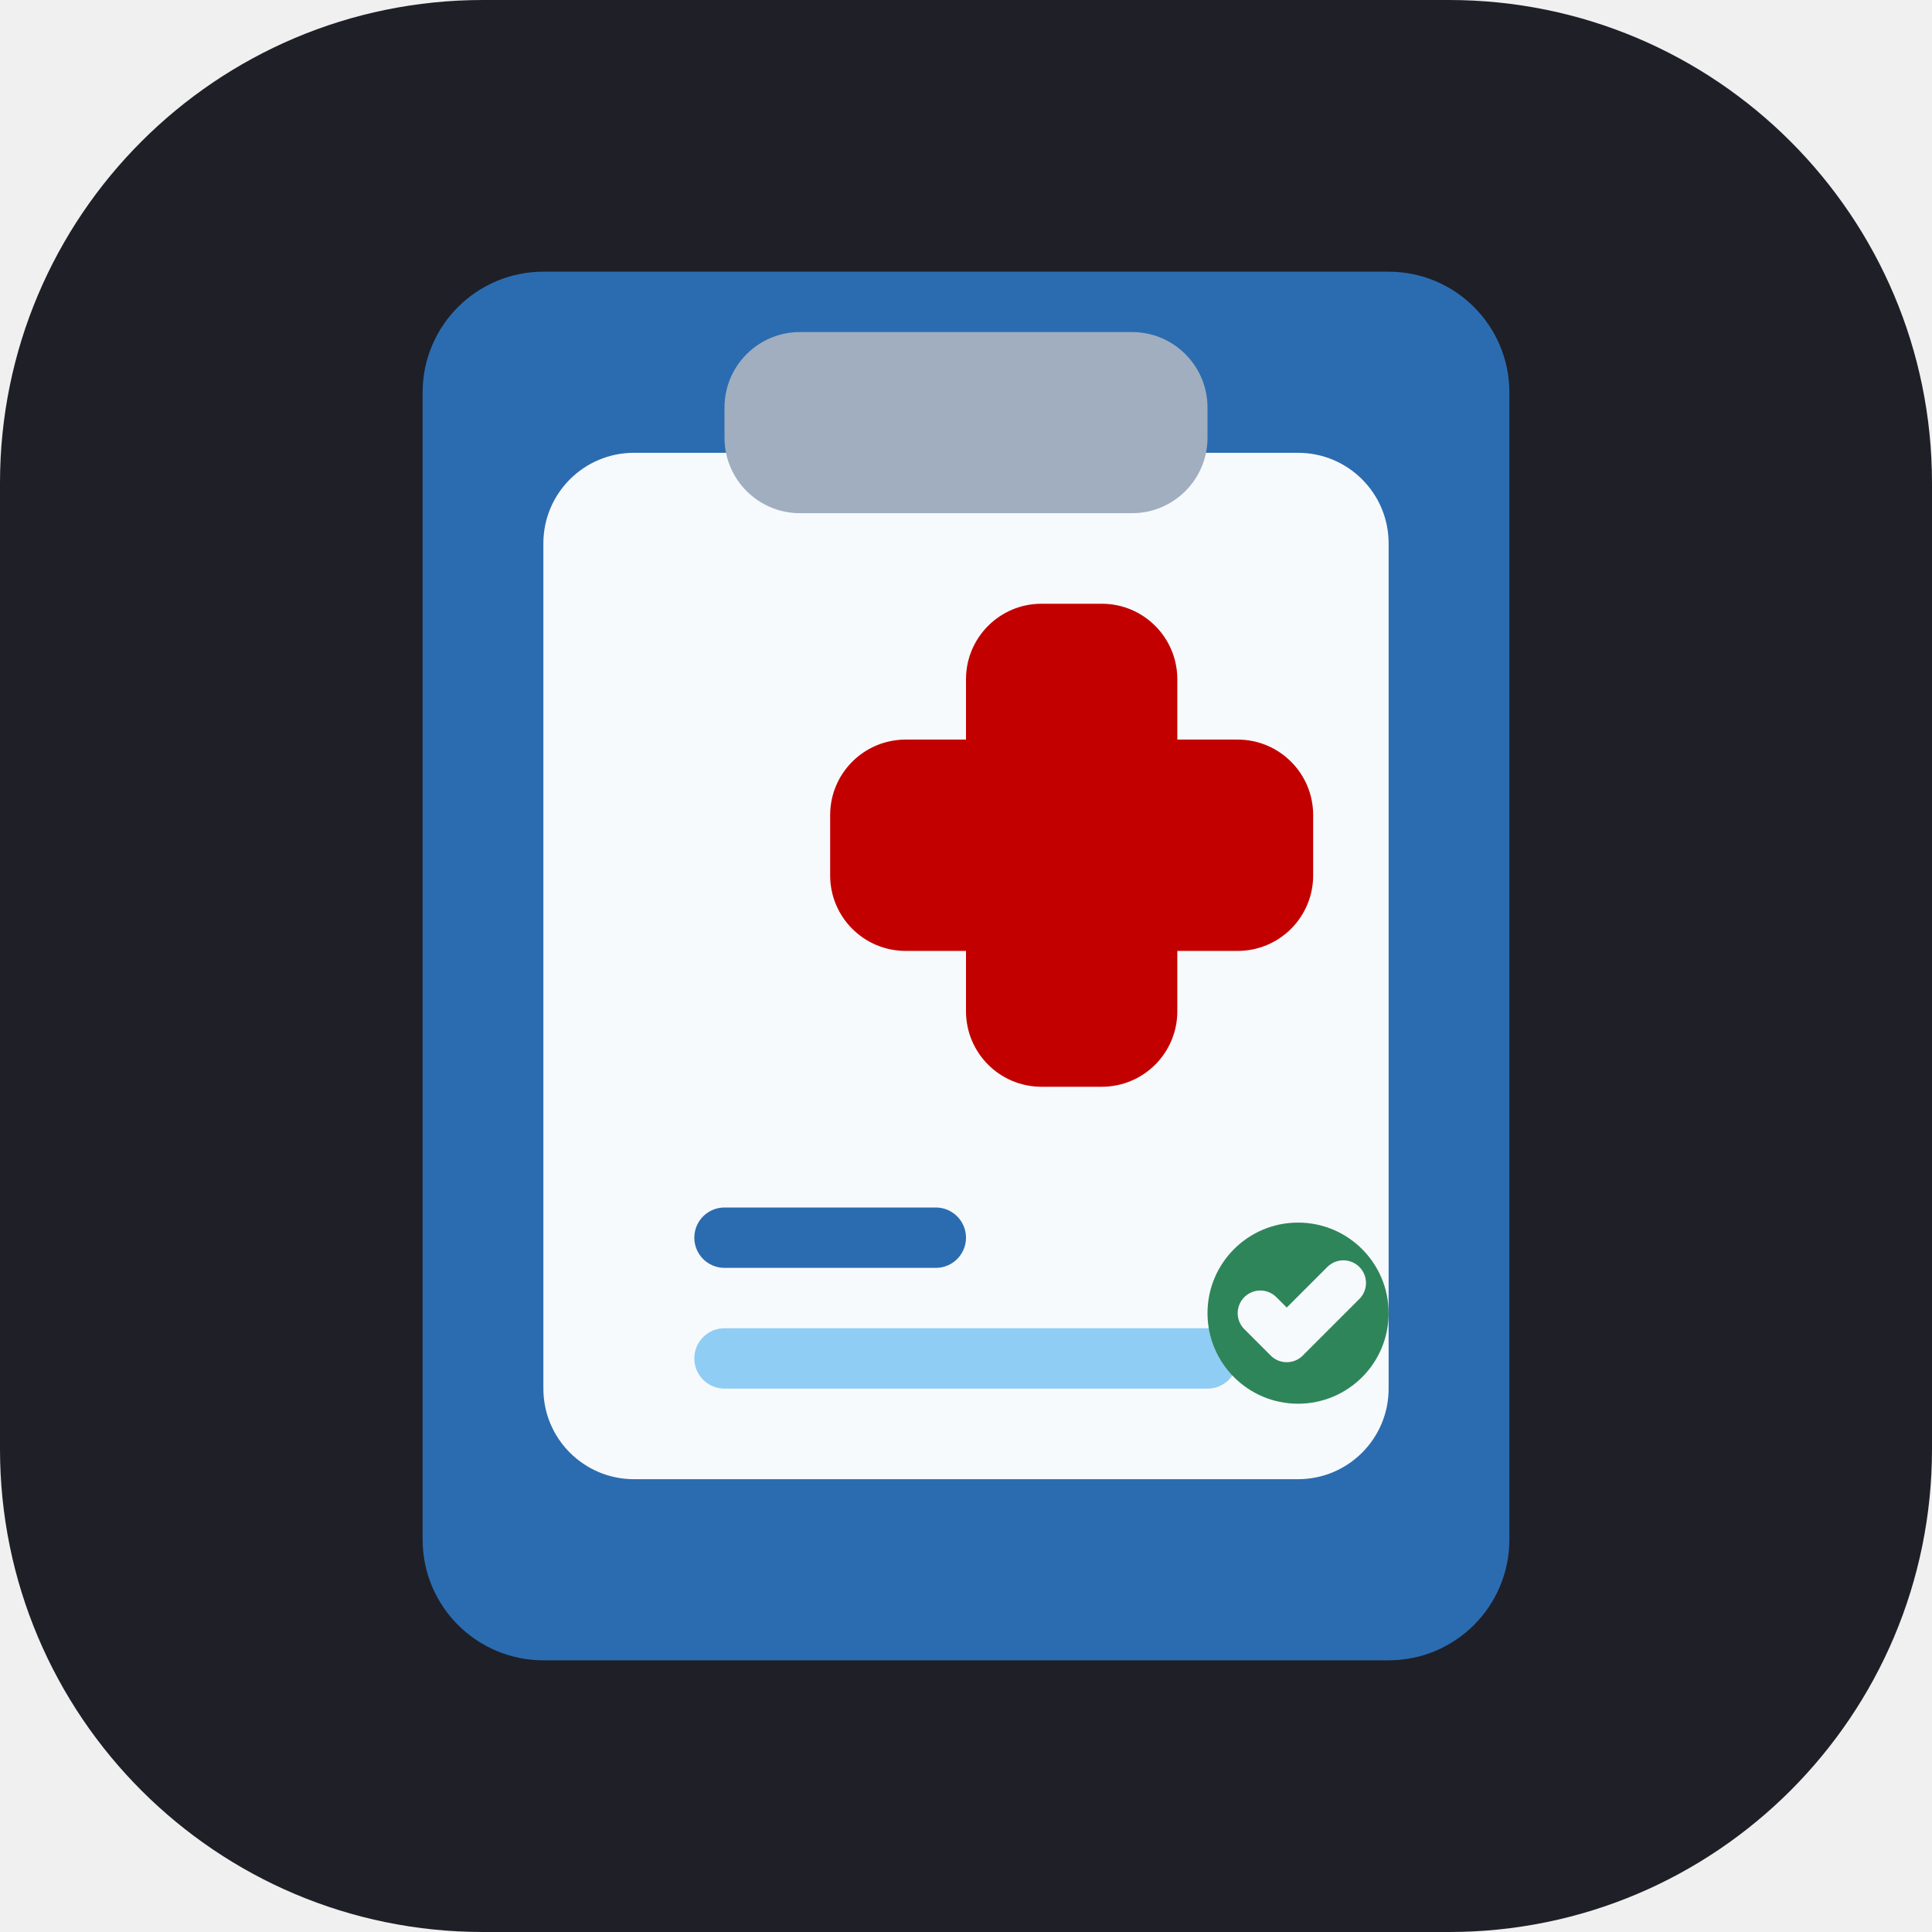
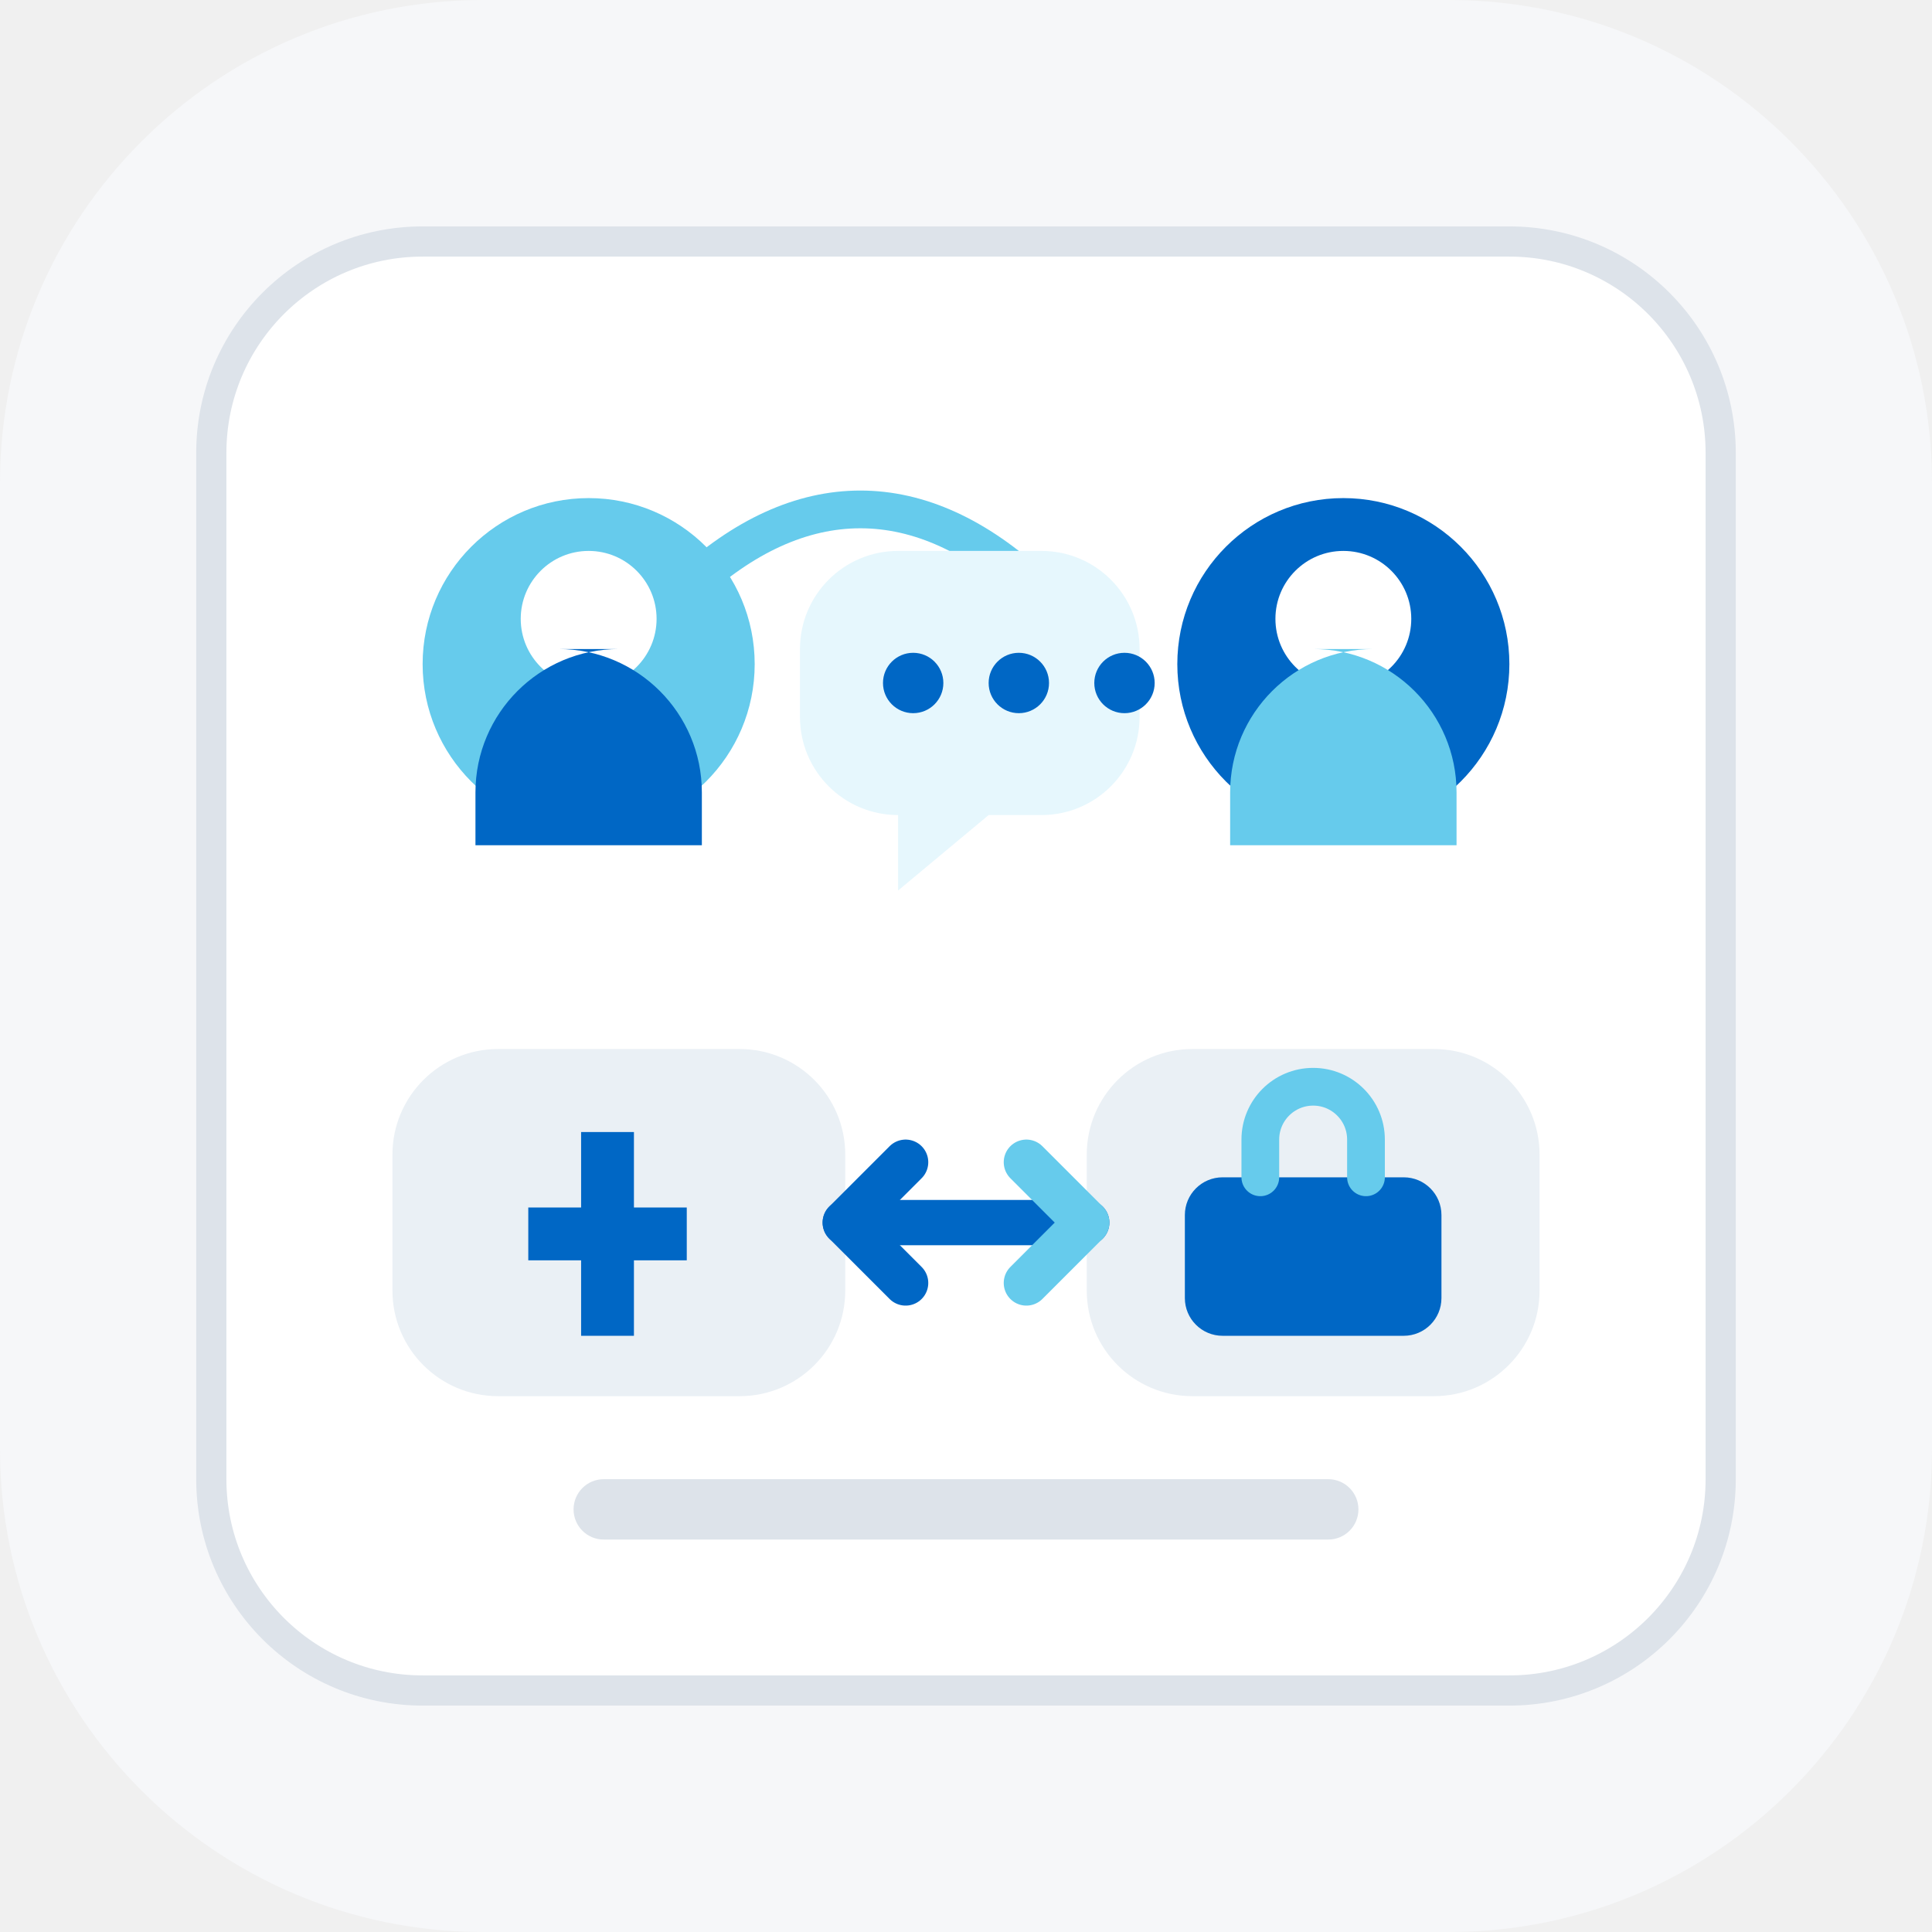
<svg xmlns="http://www.w3.org/2000/svg" width="512" height="512" viewBox="0 0 512 512" fill="none" role="img" aria-labelledby="title desc">
-   <rect width="512" height="512" rx="128" fill="#1F1F28" />
-   <rect x="112" y="72" width="288" height="368" rx="32" fill="#2B6CB0" />
-   <rect x="144" y="120" width="224" height="272" rx="24" fill="#F7FAFC" />
-   <rect x="192" y="88" width="128" height="48" rx="20" fill="#A0AEC0" />
-   <path d="M256 180C256 168.954 264.954 160 276 160H292C303.046 160 312 168.954 312 180V196H328C339.046 196 348 204.954 348 216V232C348 243.046 339.046 252 328 252H312V268C312 279.046 303.046 288 292 288H276C264.954 288 256 279.046 256 268V252H240C228.954 252 220 243.046 220 232V216C220 204.954 228.954 196 240 196H256V180Z" fill="#C30000" />
-   <rect x="184" y="320" width="72" height="16" rx="8" fill="#2B6CB0" />
-   <rect x="184" y="352" width="144" height="16" rx="8" fill="#90CDF4" />
-   <circle cx="344" cy="348" r="24" fill="#2F855A" />
-   <path d="M334 348L341 355L356 340" stroke="#F7FAFC" stroke-width="12" stroke-linecap="round" stroke-linejoin="round" />
+   <rect width="512" height="512" rx="128" fill="#F6F7F9" />
+   <rect x="56" y="64" width="400" height="384" rx="56" fill="#FFFFFF" />
+   <rect x="56" y="64" width="400" height="384" rx="56" stroke="#DDE3EA" stroke-width="8" />
+   <circle cx="156" cy="176" r="44" fill="#66CBEC" />
+   <circle cx="156" cy="164" r="18" fill="#FFFFFF" />
+   <path d="M126 210C126 189.013 143.013 172 164 172H148C168.987 172 186 189.013 186 210V224H126V210Z" fill="#0067C5" />
+   <circle cx="356" cy="176" r="44" fill="#0067C5" />
+   <circle cx="356" cy="164" r="18" fill="#FFFFFF" />
+   <path d="M326 210C326 189.013 343.013 172 364 172H348C368.987 172 386 189.013 386 210V224H326V210Z" fill="#66CBEC" />
+   <path d="M182 156C212 128 244 128 274 156" stroke="#66CBEC" stroke-width="10" stroke-linecap="round" />
+   <path d="M238 146H276C290.359 146 302 157.641 302 172V190C302 204.359 290.359 216 276 216H262L238 236V216C223.641 216 212 204.359 212 190V172C212 157.641 223.641 146 238 146Z" fill="#E6F7FD" />
+   <circle cx="242" cy="181" r="8" fill="#0067C5" />
+   <circle cx="270" cy="181" r="8" fill="#0067C5" />
+   <circle cx="298" cy="181" r="8" fill="#0067C5" />
+   <rect x="104" y="278" width="120" height="92" rx="28" fill="#EAF0F5" />
+   <path d="M154 300V320H140V334H154V354H168V334H182V320H168V300H154Z" fill="#0067C5" />
+   <rect x="288" y="278" width="120" height="92" rx="28" fill="#EAF0F5" />
+   <rect x="314" y="312" width="68" height="42" rx="10" fill="#0067C5" />
+   <path d="M334 312V302C334 294.268 340.268 288 348 288C355.732 288 362 294.268 362 302V312" stroke="#66CBEC" stroke-width="10" stroke-linecap="round" />
+   <path d="M224 324H288" stroke="#0067C5" stroke-width="12" stroke-linecap="round" />
+   <path d="M240 308L224 324L240 340" stroke="#0067C5" stroke-width="12" stroke-linecap="round" stroke-linejoin="round" />
+   <path d="M272 308L288 324L272 340" stroke="#66CBEC" stroke-width="12" stroke-linecap="round" stroke-linejoin="round" />
+   <rect x="152" y="392" width="208" height="16" rx="8" fill="#DDE3EA" />
</svg>
